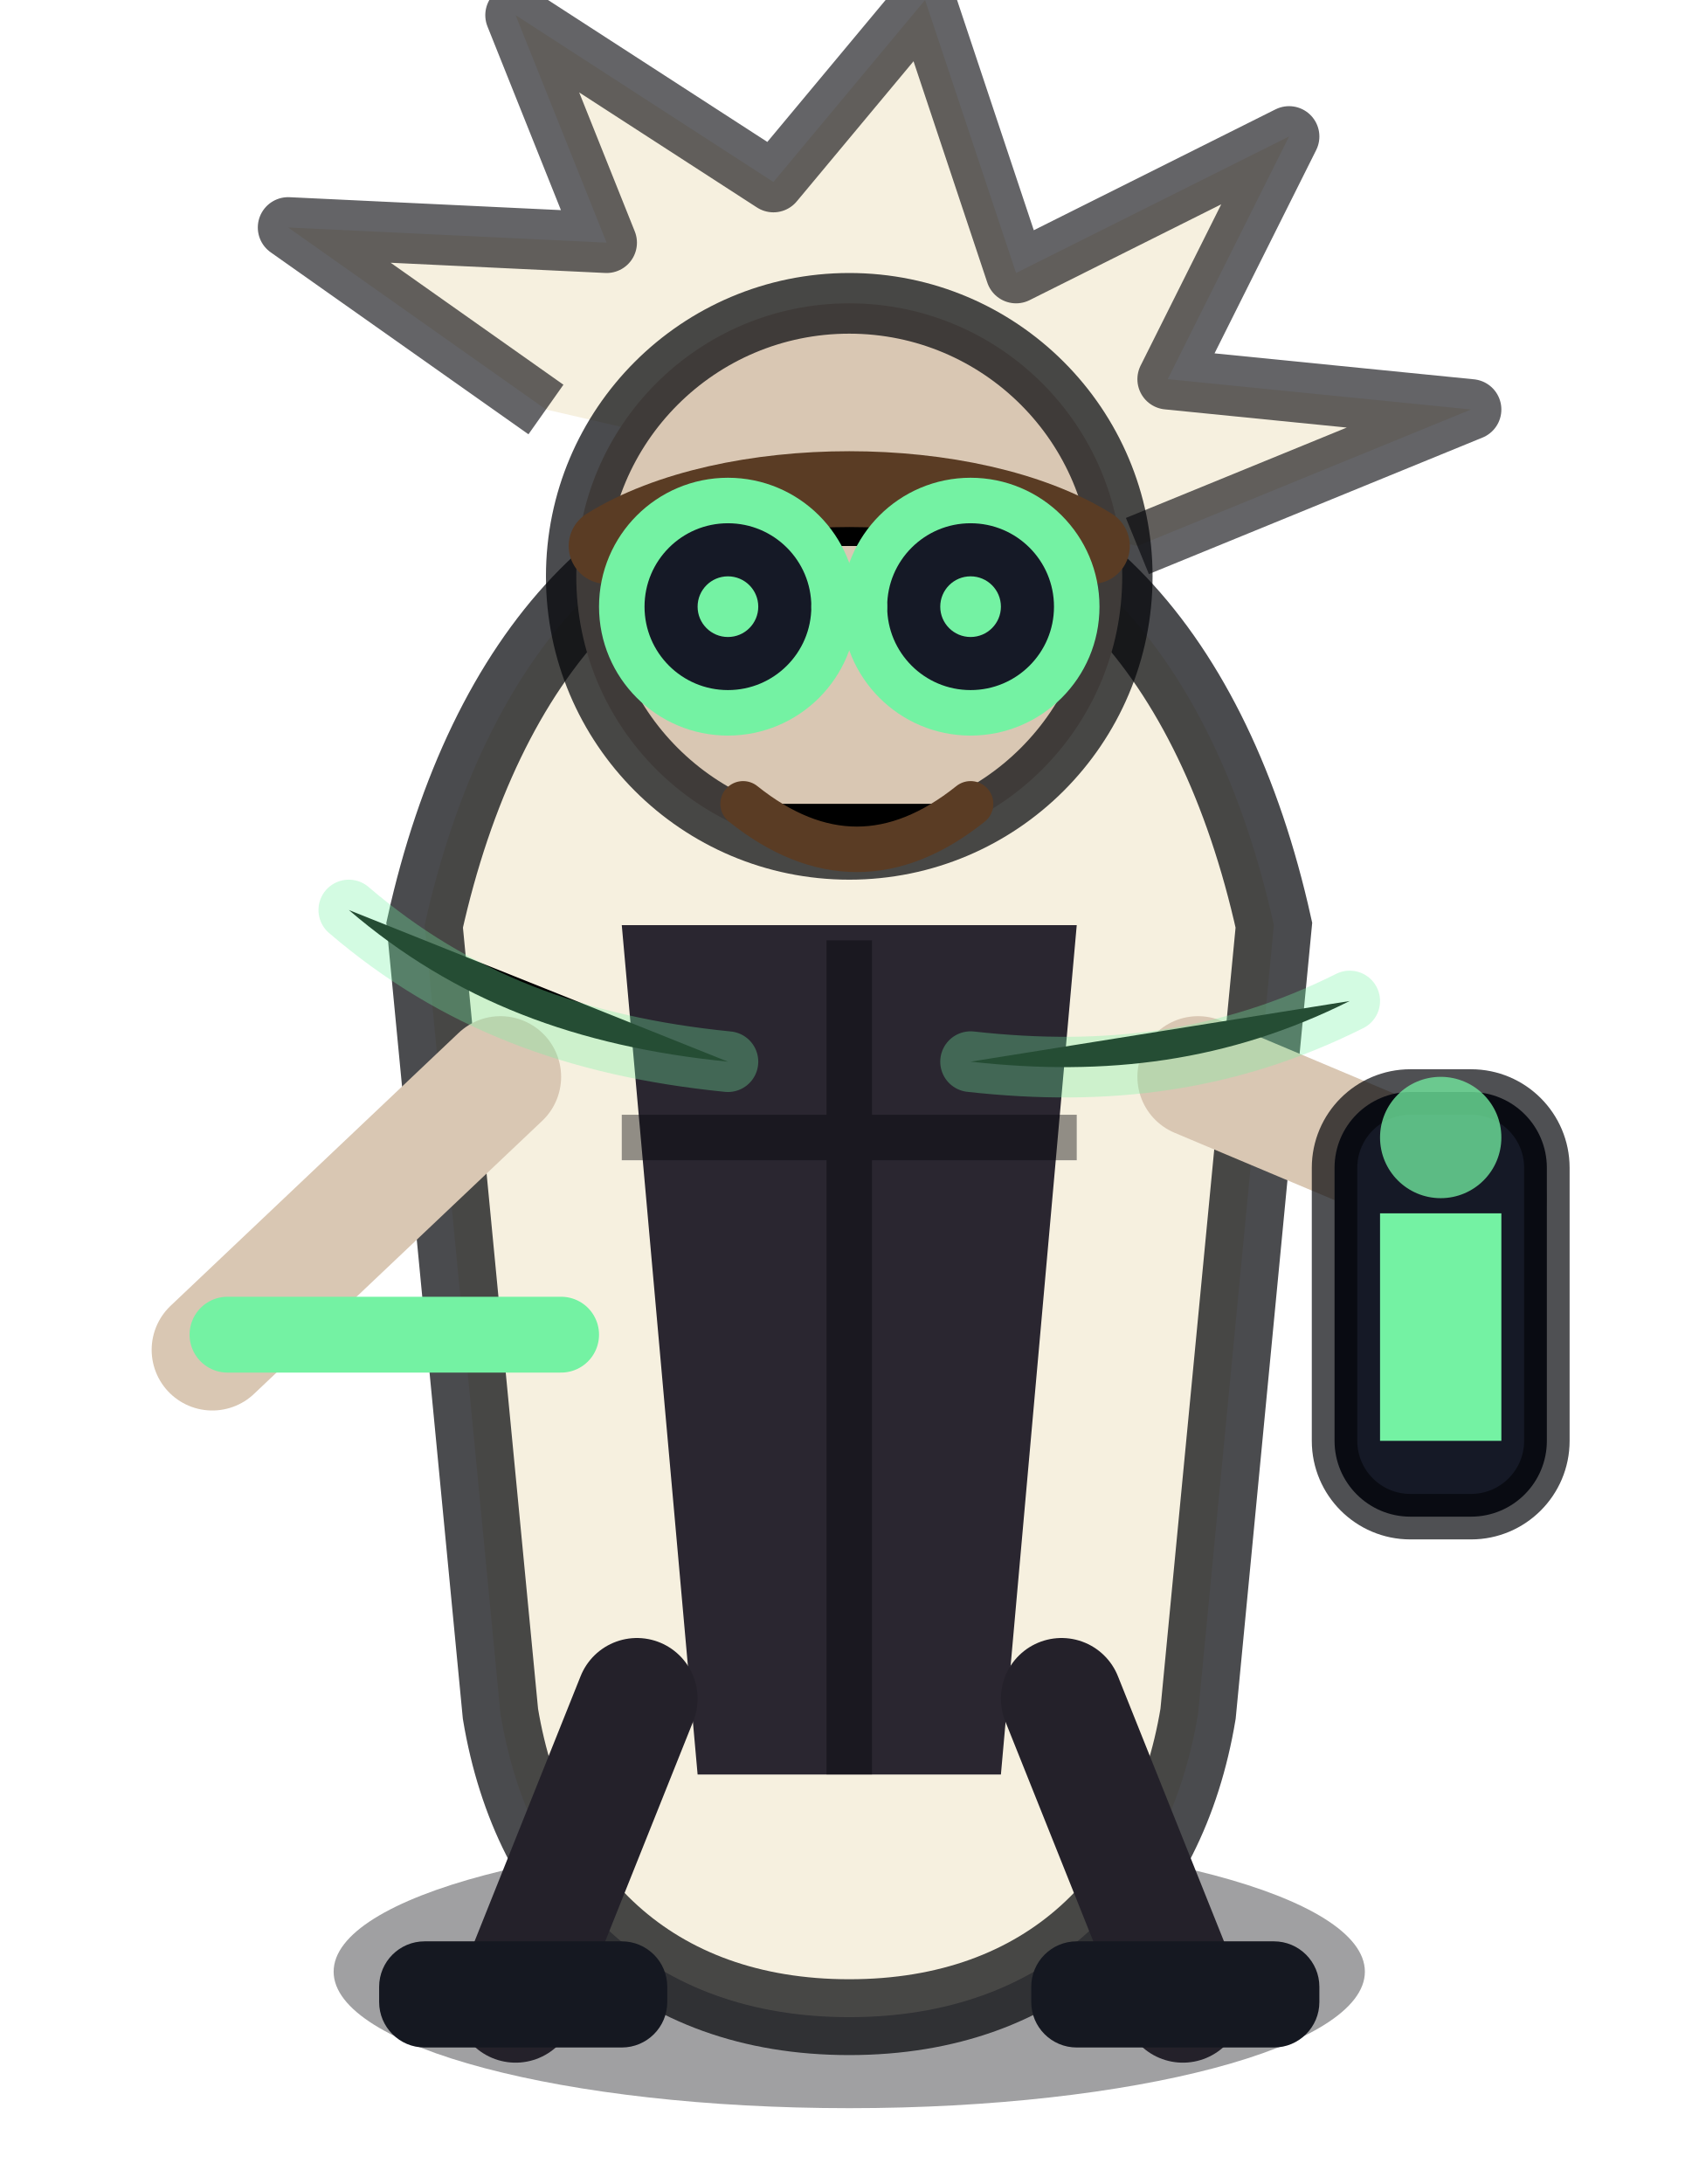
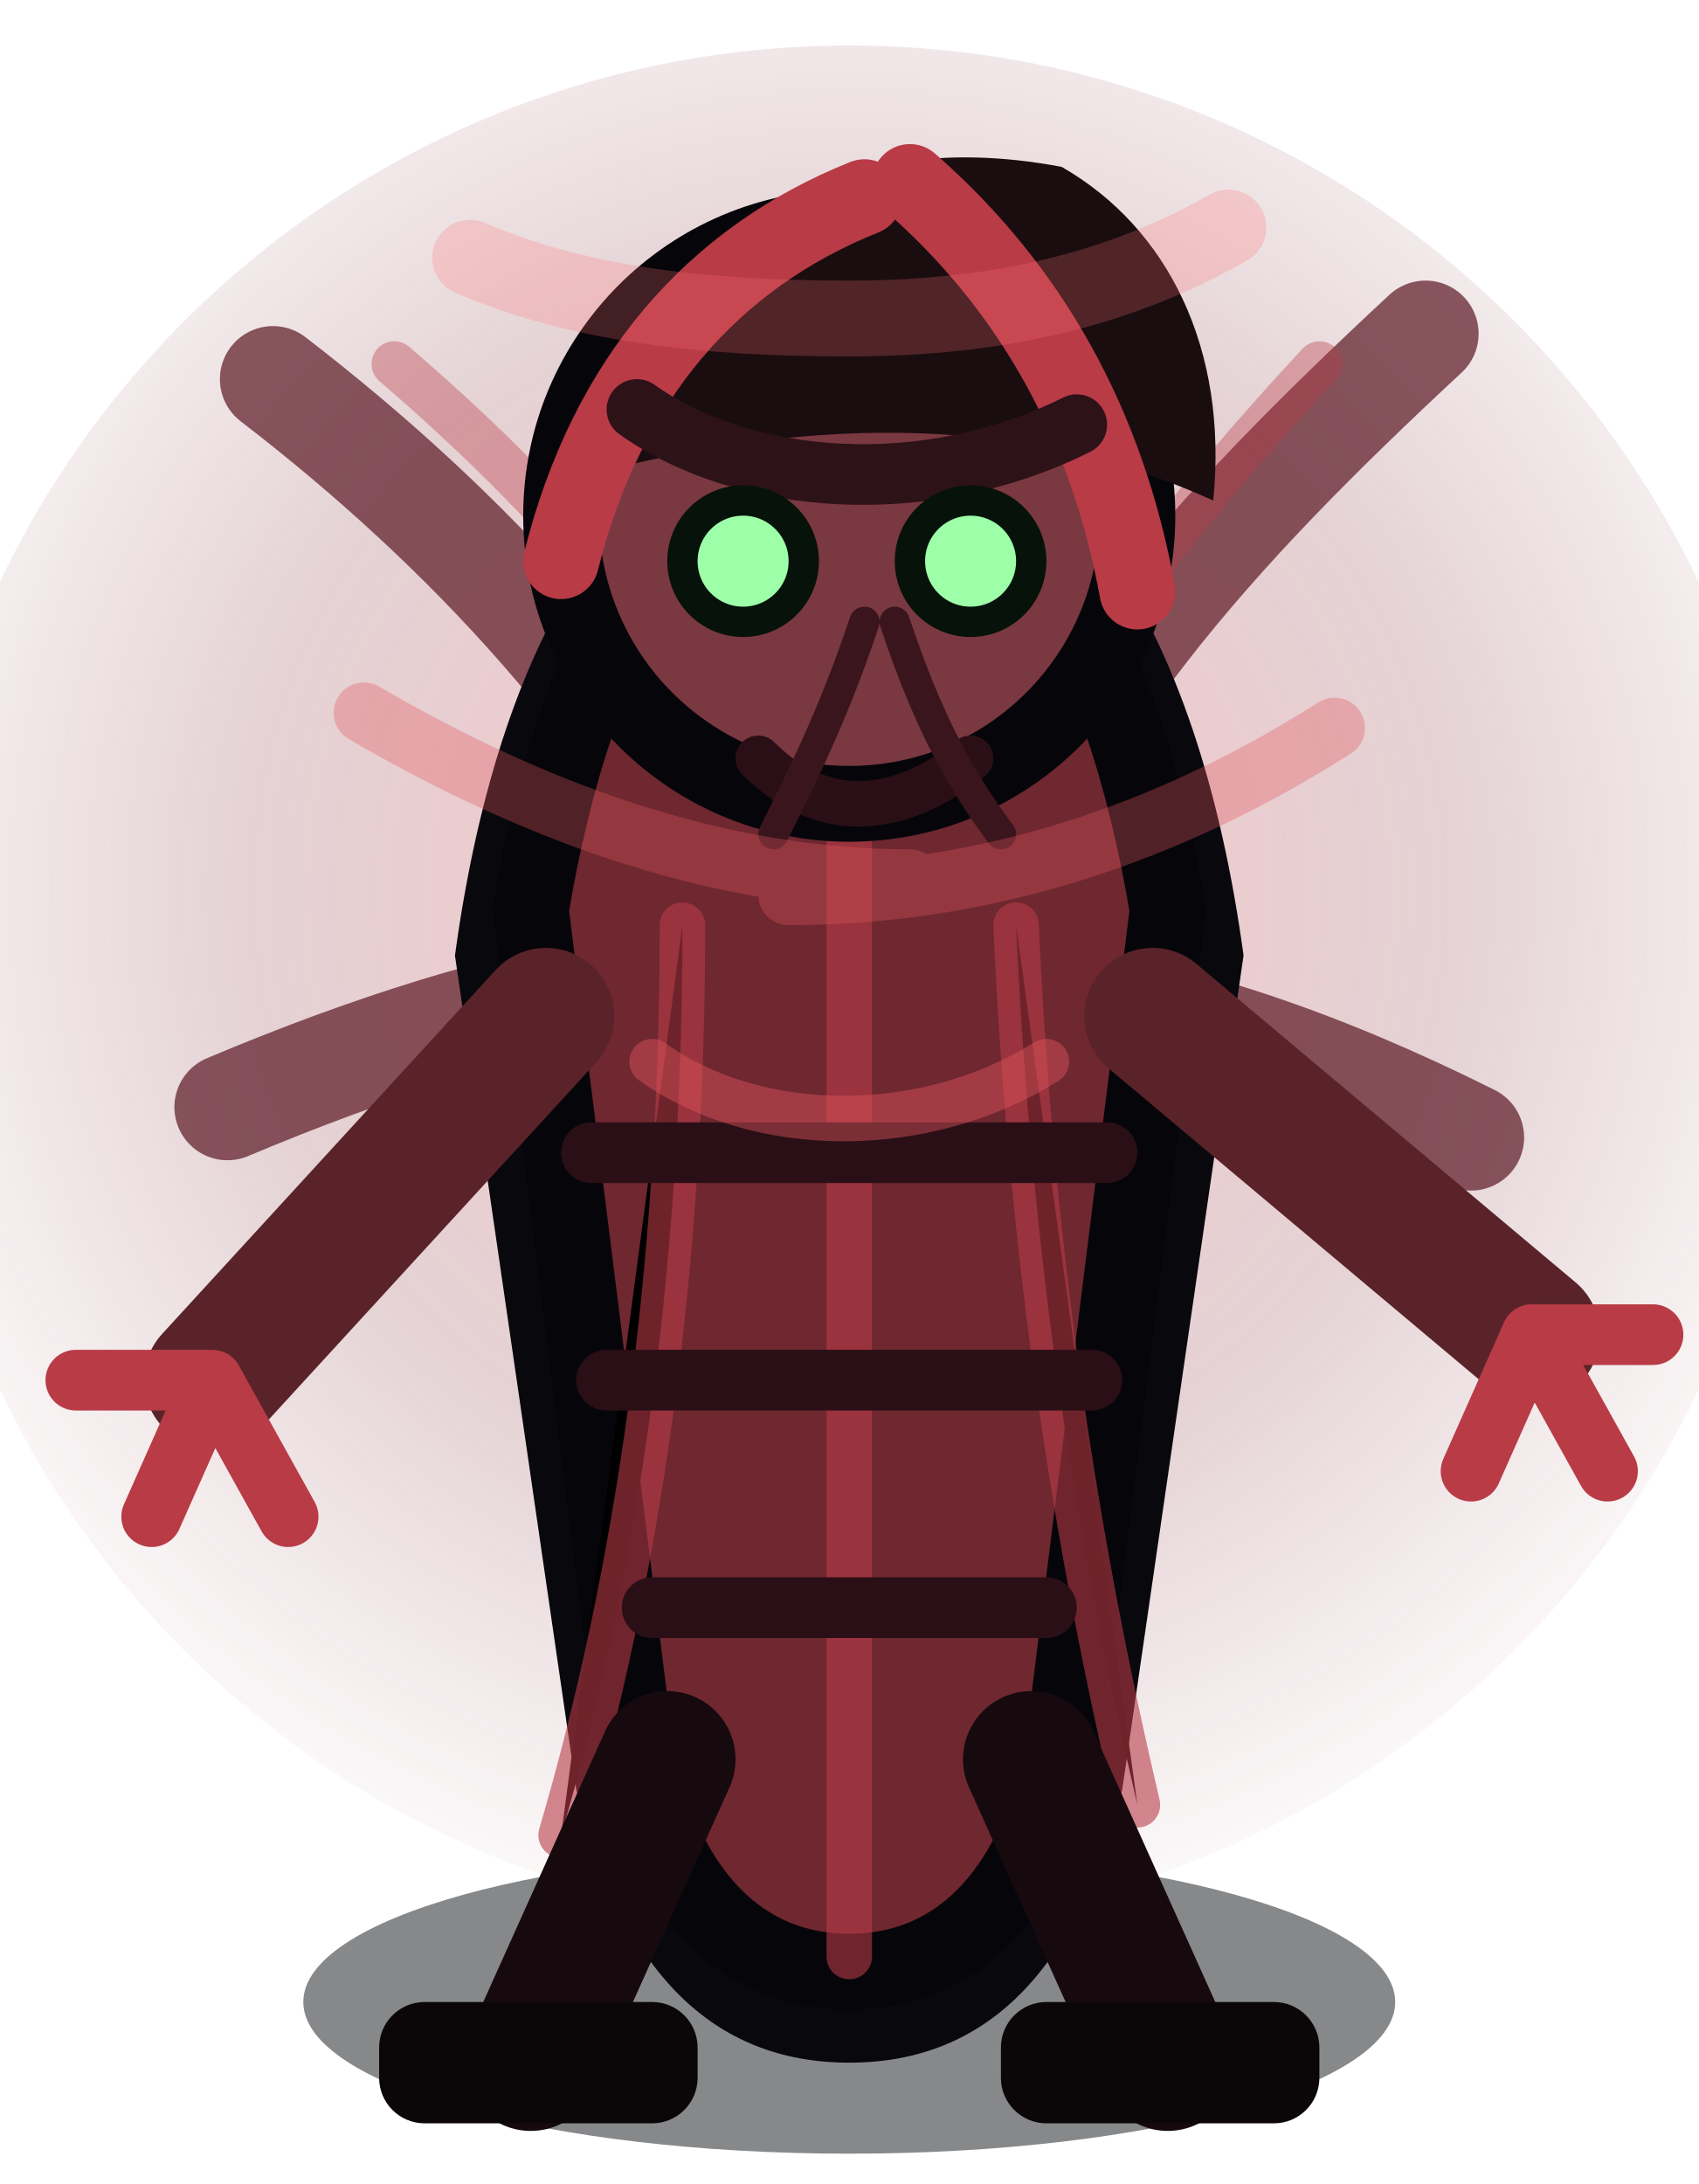
- <svg xmlns="http://www.w3.org/2000/svg" viewBox="0 0 112 144" role="img" aria-label="Crazed scientist in lab coat with glowing vial">
-   <ellipse cx="56" cy="130" rx="34" ry="9" fill="#05060a" opacity=".38" />
-   <path d="M28 61c4-18 14-29 28-29s24 11 28 29l-5 52c-2 12-10 20-23 20s-21-8-23-20z" fill="#f6f0df" stroke="#05060a" stroke-opacity=".72" stroke-width="5" />
-   <path d="M41 61h30l-5 56H46z" fill="#2a2630" />
-   <path d="M56 62v55M41 75h30" stroke="#05060a" stroke-opacity=".42" stroke-width="3" />
-   <path d="M36 27 19 15l21 1-6-15 17 11L61 0l6 18 18-9-8 16 20 2-22 9" fill="#f6f0df" stroke="#05060a" stroke-opacity=".62" stroke-width="4" stroke-linejoin="round" />
-   <circle cx="56" cy="38" r="18" fill="#d9c7b3" stroke="#05060a" stroke-opacity=".72" stroke-width="4" />
-   <path d="M40 36c8-5 24-5 32 0" stroke="#5a3c24" stroke-width="5" stroke-linecap="round" />
-   <circle cx="48" cy="40" r="7" fill="#151926" stroke="#74f2a3" stroke-width="3" />
-   <circle cx="64" cy="40" r="7" fill="#151926" stroke="#74f2a3" stroke-width="3" />
-   <path d="M55 40h2" stroke="#74f2a3" stroke-width="3" stroke-linecap="round" />
-   <circle cx="48" cy="40" r="2" fill="#74f2a3" />
-   <circle cx="64" cy="40" r="2" fill="#74f2a3" />
-   <path d="M49 53c5 4 10 4 15 0" stroke="#5a3c24" stroke-width="3" stroke-linecap="round" />
-   <path d="M33 71 14 89M79 71l19 8" stroke="#d9c7b3" stroke-width="8" stroke-linecap="round" />
-   <path d="M15 88h22" stroke="#74f2a3" stroke-width="5" stroke-linecap="round" />
-   <rect x="88" y="72" width="14" height="28" rx="5" fill="#151926" stroke="#05060a" stroke-opacity=".7" stroke-width="3" />
-   <rect x="91" y="80" width="8" height="15" fill="#74f2a3" />
-   <circle cx="95" cy="75" r="4" fill="#74f2a3" opacity=".75" />
-   <path d="M42 112 34 132M70 112l8 20" stroke="#24212a" stroke-width="8" stroke-linecap="round" />
-   <rect x="25" y="128" width="19" height="7" rx="3" fill="#151821" />
-   <rect x="68" y="128" width="19" height="7" rx="3" fill="#151821" />
-   <path d="M23 60c7 6 15 9 25 10M89 66c-8 4-16 5-25 4" stroke="#74f2a3" stroke-opacity=".32" stroke-width="4" stroke-linecap="round" />
+ <svg xmlns="http://www.w3.org/2000/svg" viewBox="0 0 112 144" role="img" aria-label="Vecna-like psychic antagonist with tendrils and clawed hands">
+   <defs>
+     <radialGradient id="vecnaAura" cx="50%" cy="45%" r="58%">
+       <stop offset="0" stop-color="#ff4f58" stop-opacity=".32" />
+       <stop offset=".55" stop-color="#7b1f2c" stop-opacity=".2" />
+       <stop offset="1" stop-color="#7b1f2c" stop-opacity="0" />
+     </radialGradient>
+     <linearGradient id="bodyRed" x1="32" x2="78" y1="34" y2="128">
+       <stop offset="0" stop-color="#6f2730" />
+       <stop offset=".55" stop-color="#2a1118" />
+       <stop offset="1" stop-color="#12080d" />
+     </linearGradient>
+   </defs>
+   <ellipse cx="56" cy="132" rx="36" ry="10" fill="#05060a" opacity=".48" />
+   <circle cx="56" cy="65" r="62" fill="url(#vecnaAura)" />
+   <path d="M18 25c13 10 24 22 31 36M94 22C80 35 69 47 63 64M15 73c19-8 35-11 49-7M97 75c-20-10-36-12-49-7" fill="none" stroke="#5f1d28" stroke-opacity=".72" stroke-width="7" stroke-linecap="round" />
+   <path d="M26 24c14 12 24 25 31 43M87 24C74 38 65 51 59 69" fill="none" stroke="#b83b46" stroke-opacity=".38" stroke-width="3" stroke-linecap="round" />
+   <path d="M30 63c3-22 12-36 26-36s23 14 26 36l-8 55c-3 12-9 18-18 18s-15-6-18-18z" fill="#08080d" />
+   <path d="M35 60c3-18 10-30 21-30s18 12 21 30l-7 56c-2 9-7 14-14 14s-12-5-14-14z" fill="url(#bodyRed)" stroke="#06060a" stroke-width="5" stroke-linejoin="round" />
+   <path d="M45 61c0 23-3 43-8 60M56 55v74M67 61c1 22 4 41 8 58" stroke="#b83b46" stroke-opacity=".6" stroke-width="3" stroke-linecap="round" />
+   <path d="M39 76h34M40 91h32M43 106h26" stroke="#2a0f16" stroke-width="4" stroke-linecap="round" />
+   <path d="M43 70c7 5 18 5 26 0" fill="none" stroke="#e0555d" stroke-opacity=".45" stroke-width="3" stroke-linecap="round" />
+   <circle cx="56" cy="34" r="19" fill="#7a3840" stroke="#06060a" stroke-width="5" />
+   <path d="M40 31c4-15 14-23 30-20 7 4 11 12 10 22-11-5-24-6-40-2z" fill="#1a0d10" />
+   <path d="M37 37c3-12 10-20 20-24M75 39c-2-11-7-20-15-27" fill="none" stroke="#b83b46" stroke-width="5" stroke-linecap="round" />
+   <path d="M42 27c7 5 19 6 29 1" fill="none" stroke="#2d1218" stroke-width="4" stroke-linecap="round" />
+   <circle cx="49" cy="37" r="4" fill="#9effa9" stroke="#06120a" stroke-width="2" />
+   <circle cx="64" cy="37" r="4" fill="#9effa9" stroke="#06120a" stroke-width="2" />
+   <path d="M50 50c4 4 9 4 14 0" fill="none" stroke="#2a0f16" stroke-width="3" stroke-linecap="round" />
+   <path d="M57 41c-2 6-4 10-6 14M59 41c2 6 4 10 7 14" fill="none" stroke="#3a151d" stroke-width="2" stroke-linecap="round" />
+   <path d="M36 67 14 91" stroke="#5a2329" stroke-width="9" stroke-linecap="round" />
+   <path d="M76 67 101 88" stroke="#5a2329" stroke-width="9" stroke-linecap="round" />
+   <path d="M14 91 5 91M14 91l-4 9M14 91l5 9" stroke="#b83b46" stroke-width="4" stroke-linecap="round" />
+   <path d="M101 88h8M101 88l5 9M101 88l-4 9" stroke="#b83b46" stroke-width="4" stroke-linecap="round" />
+   <path d="M44 116 35 136M68 116l9 20" stroke="#160a0e" stroke-width="9" stroke-linecap="round" />
+   <rect x="25" y="132" width="21" height="8" rx="3" fill="#0b0709" />
+   <rect x="66" y="132" width="21" height="8" rx="3" fill="#0b0709" />
+   <path d="M24 47c12 7 24 11 36 11M88 48c-11 7-23 11-36 11" fill="none" stroke="#e0555d" stroke-opacity=".34" stroke-width="4" stroke-linecap="round" />
+   <path d="M31 17c7 3 15 4 25 4s18-2 25-6" fill="none" stroke="#ff6d73" stroke-opacity=".24" stroke-width="5" stroke-linecap="round" />
</svg>
